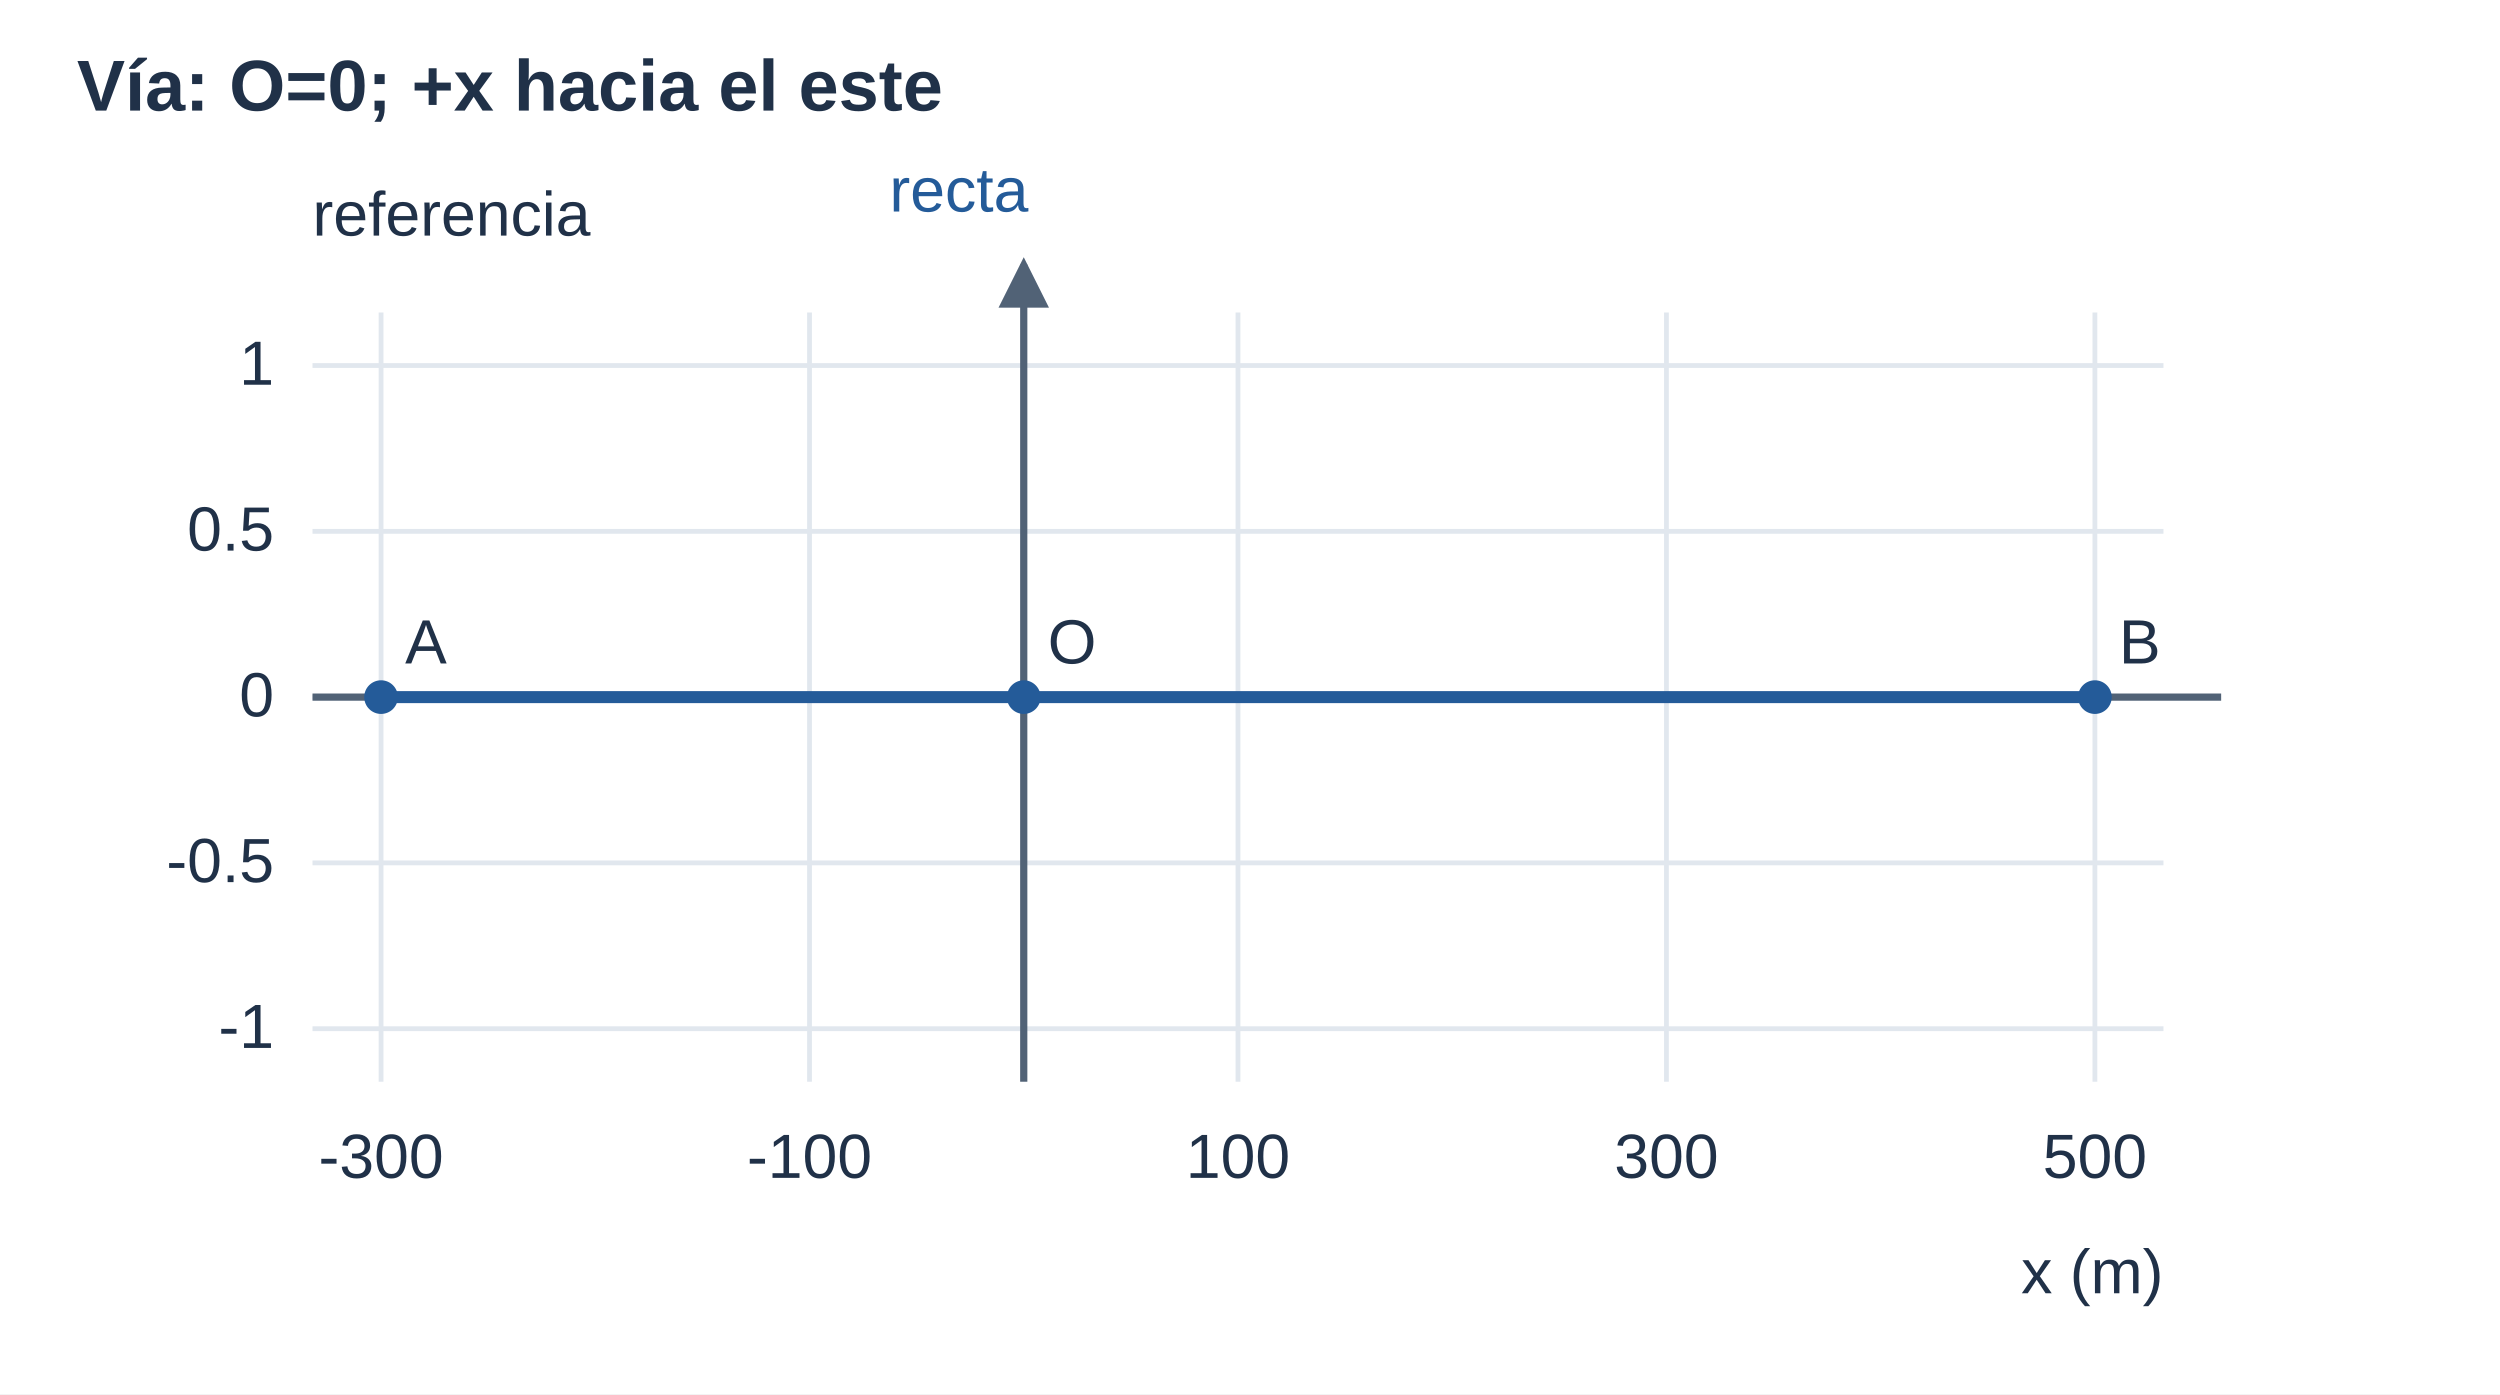
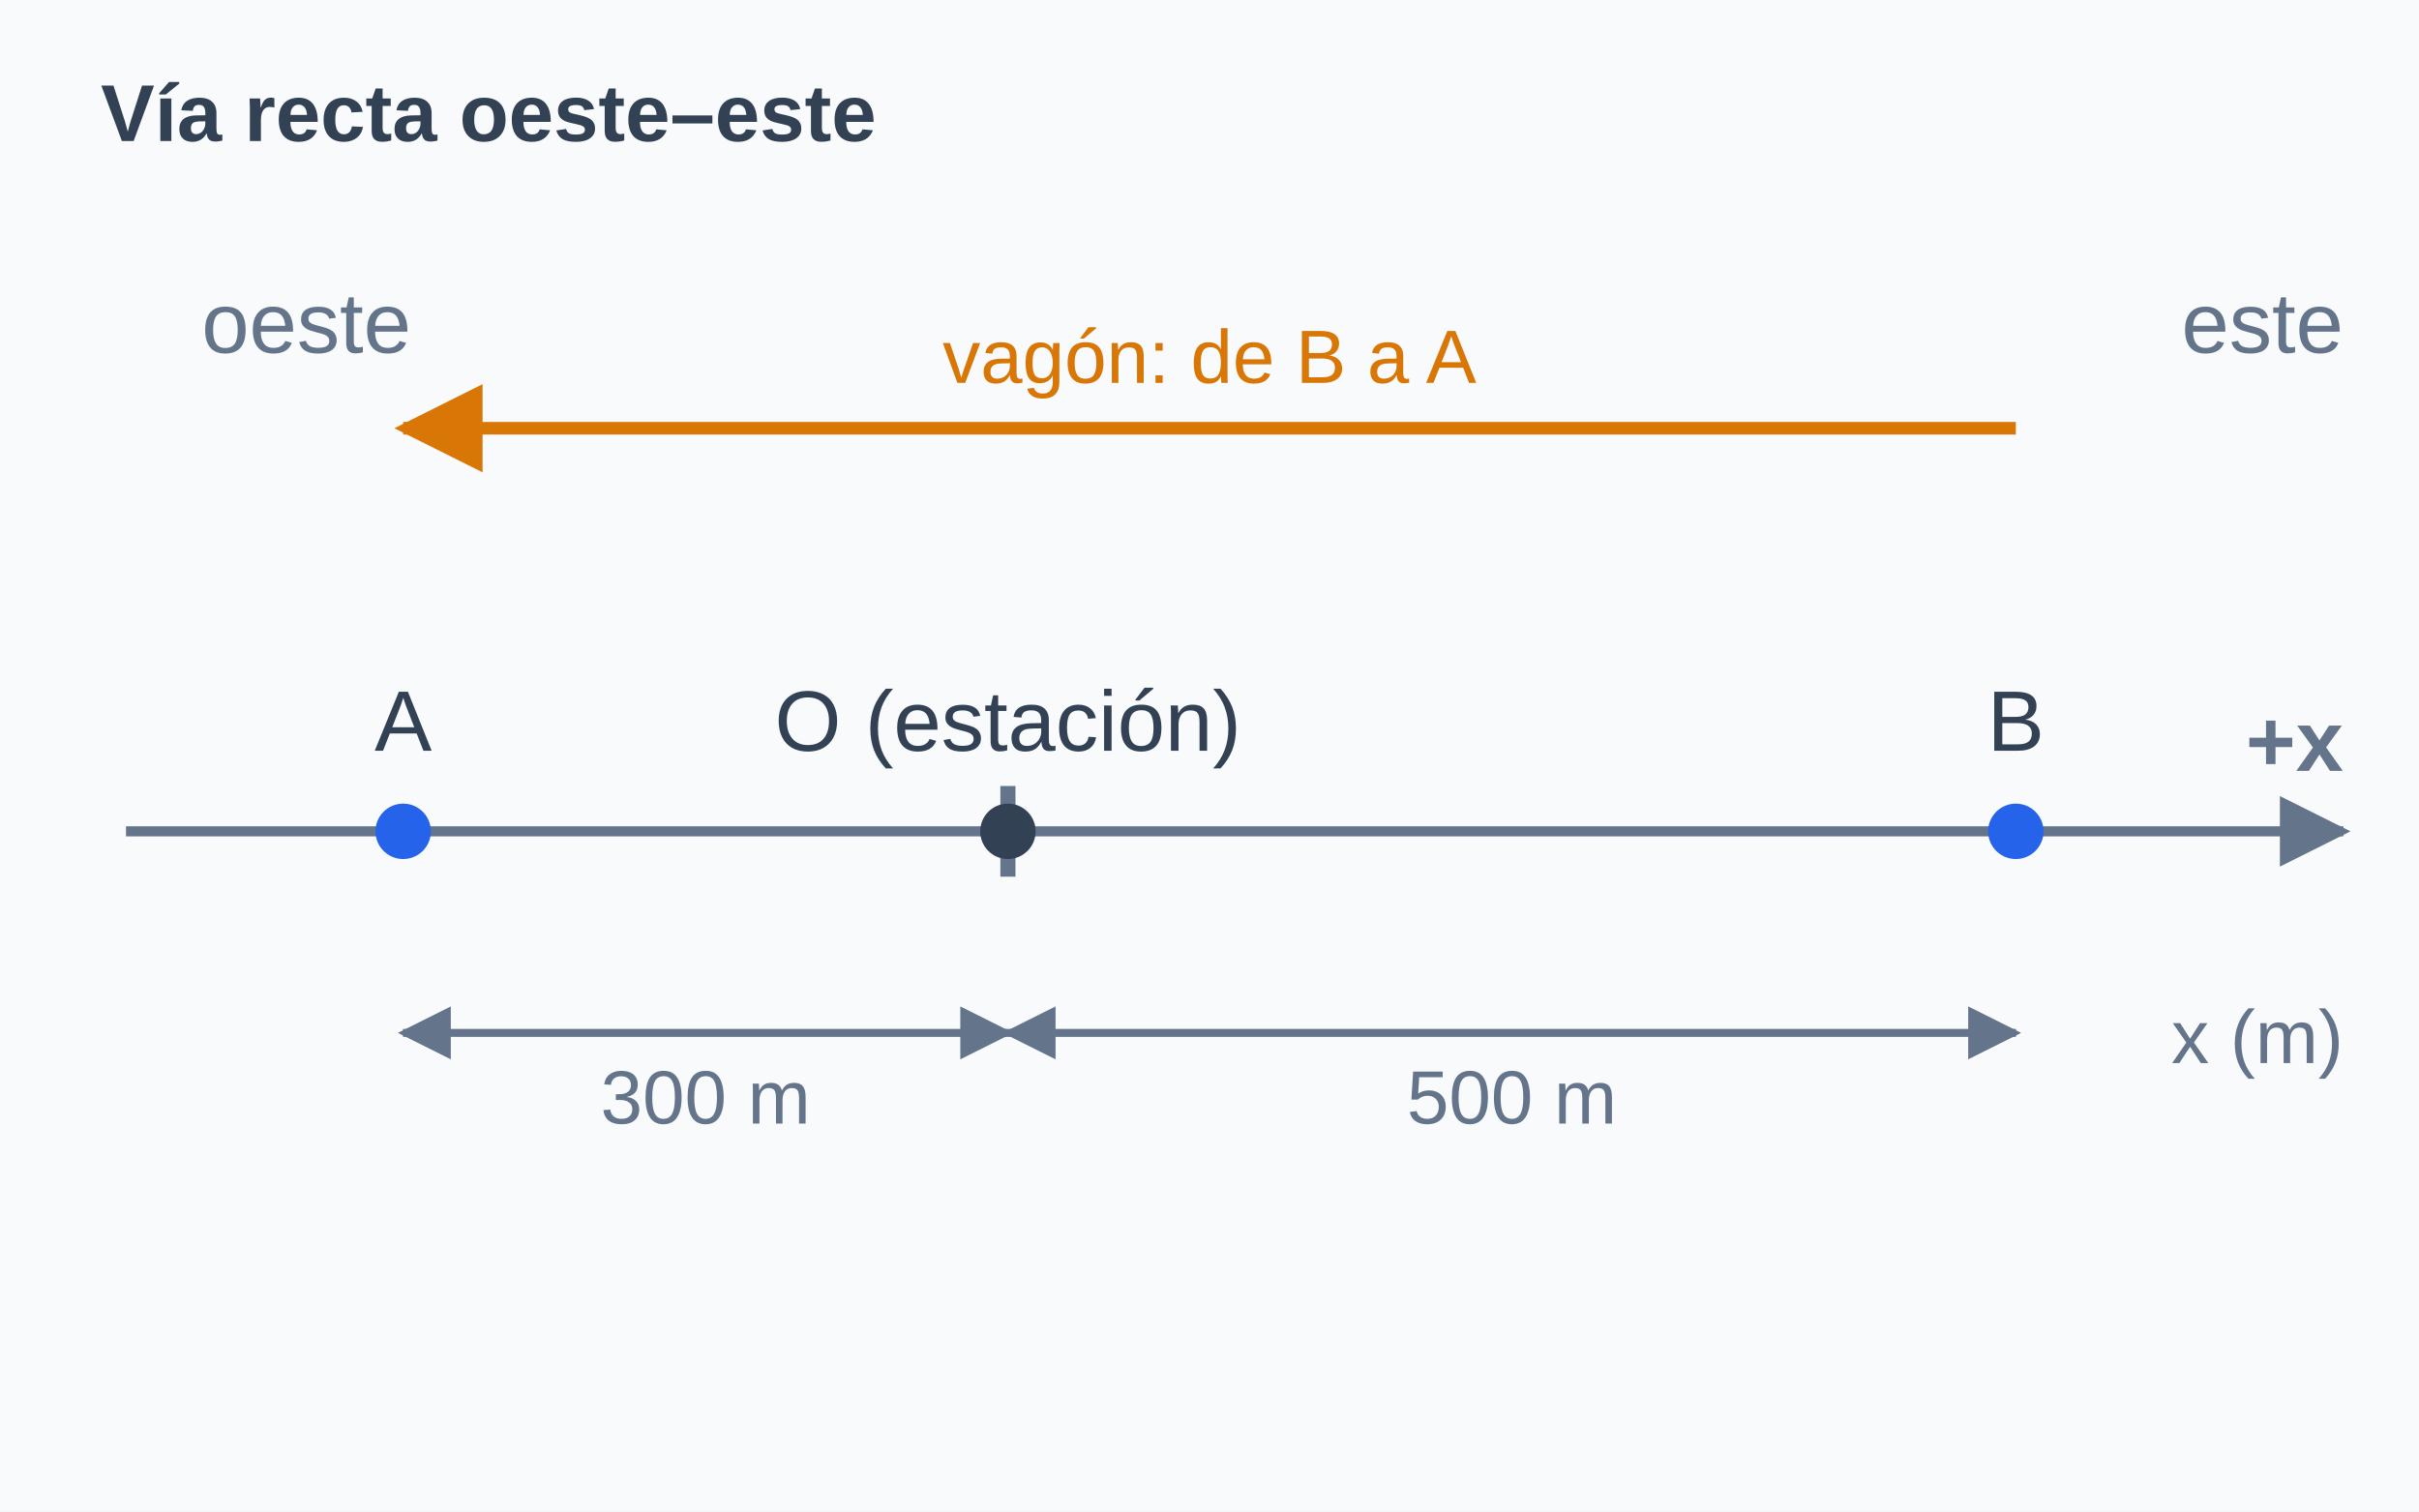
- <svg xmlns="http://www.w3.org/2000/svg" viewBox="0 0 520 290" role="img" aria-labelledby="title desc" style="max-width:100%;height:auto">
+ <svg xmlns="http://www.w3.org/2000/svg" viewBox="0 0 480 300" role="img" aria-labelledby="title desc">
  <defs>
-     <marker id="arrow" markerWidth="7" markerHeight="7" refX="6" refY="3.5" orient="auto-start-reverse">
-       <path d="M0 0 L7 3.5 L0 7Z" fill="context-stroke" />
+     <marker id="a-axis" viewBox="0 0 10 10" refX="9" refY="5" markerWidth="7" markerHeight="7" orient="auto-start-reverse">
+       <path d="M0 0 L10 5 L0 10 Z" fill="#64748b" />
+     </marker>
+     <marker id="a-blue" viewBox="0 0 10 10" refX="9" refY="5" markerWidth="7" markerHeight="7" orient="auto-start-reverse">
+       <path d="M0 0 L10 5 L0 10 Z" fill="#2563eb" />
+     </marker>
+     <marker id="a-amber" viewBox="0 0 10 10" refX="9" refY="5" markerWidth="7" markerHeight="7" orient="auto-start-reverse">
+       <path d="M0 0 L10 5 L0 10 Z" fill="#d97706" />
+     </marker>
+     <marker id="a-green" viewBox="0 0 10 10" refX="9" refY="5" markerWidth="7" markerHeight="7" orient="auto-start-reverse">
+       <path d="M0 0 L10 5 L0 10 Z" fill="#16a34a" />
+     </marker>
+     <marker id="a-red" viewBox="0 0 10 10" refX="9" refY="5" markerWidth="7" markerHeight="7" orient="auto-start-reverse">
+       <path d="M0 0 L10 5 L0 10 Z" fill="#dc2626" />
+     </marker>
+     <marker id="a-grey" viewBox="0 0 10 10" refX="9" refY="5" markerWidth="7" markerHeight="7" orient="auto-start-reverse">
+       <path d="M0 0 L10 5 L0 10 Z" fill="#94a3b8" />
    </marker>
  </defs>
-   <rect width="100%" height="100%" fill="white" />
-   <g font-family="Arial,sans-serif" font-size="13" fill="#203148">
-     <text x="16" y="23" font-size="15" font-weight="bold">Vía: O=0; +x hacia el este</text>
-     <path d="M79.26 65V225 M65 213.97H450" stroke="#e1e7ee" fill="none" />
-     <text x="79.26" y="245" text-anchor="middle">-300</text>
-     <text x="57" y="217.97" text-anchor="end">-1</text>
-     <path d="M168.38 65V225 M65 179.48H450" stroke="#e1e7ee" fill="none" />
-     <text x="168.38" y="245" text-anchor="middle">-100</text>
-     <text x="57" y="183.48" text-anchor="end">-0.5</text>
-     <path d="M257.50 65V225 M65 145.00H450" stroke="#e1e7ee" fill="none" />
-     <text x="257.50" y="245" text-anchor="middle">100</text>
-     <text x="57" y="149.00" text-anchor="end">0</text>
-     <path d="M346.62 65V225 M65 110.52H450" stroke="#e1e7ee" fill="none" />
-     <text x="346.62" y="245" text-anchor="middle">300</text>
-     <text x="57" y="114.52" text-anchor="end">0.5</text>
-     <path d="M435.74 65V225 M65 76.03H450" stroke="#e1e7ee" fill="none" />
-     <text x="435.74" y="245" text-anchor="middle">500</text>
-     <text x="57" y="80.03" text-anchor="end">1</text>
-     <path d="M65 145.00H462 M212.94 225V55" stroke="#516276" stroke-width="1.5" fill="none" marker-end="url(#arrow)" />
-     <text x="450" y="269" text-anchor="end">x (m)</text>
-     <text x="65" y="49">referencia</text>
-     <polyline points="79.26,145.00 435.74,145.00" fill="none" stroke="#245b99" stroke-width="2.5" />
-     <text x="185" y="44" fill="#245b99">recta</text>
-     <circle cx="79.26" cy="145.00" r="3.5" fill="#245b99" />
-     <text x="84.26" y="138.00">A</text>
-     <circle cx="212.94" cy="145.00" r="3.5" fill="#245b99" />
-     <text x="217.94" y="138.00">O</text>
-     <circle cx="435.74" cy="145.00" r="3.5" fill="#245b99" />
-     <text x="440.74" y="138.00">B</text>
+   <rect width="480" height="300" fill="#f8fafc" />
+   <g font-family="Arial, sans-serif">
+     <path d="M25.0 165.0 L465.0 165.0" fill="none" stroke="#64748b" stroke-width="2" marker-end="url(#a-axis)" />
+     <text x="465.0" y="153.0" font-size="17" text-anchor="end" fill="#64748b" font-weight="bold">+x</text>
+     <path d="M200.0 156.0 L200.0 174.0" fill="none" stroke="#64748b" stroke-width="3" />
+     <text x="465.0" y="211.0" font-size="15" text-anchor="end" fill="#64748b">x (m)</text>
+     <circle cx="80.0" cy="165.0" r="5.5" fill="#2563eb" />
+     <text x="80.0" y="149.0" font-size="17" text-anchor="middle" fill="#334155">A</text>
+     <circle cx="200.0" cy="165.0" r="5.5" fill="#334155" />
+     <text x="200.0" y="149.0" font-size="17" text-anchor="middle" fill="#334155">O (estación)</text>
+     <circle cx="400.0" cy="165.0" r="5.5" fill="#2563eb" />
+     <text x="400.0" y="149.0" font-size="17" text-anchor="middle" fill="#334155">B</text>
+     <path d="M80.0 205.0 L200.0 205.0" fill="none" stroke="#64748b" stroke-width="1.5" marker-end="url(#a-axis)" />
+     <path d="M200.0 205.0 L80.0 205.0" fill="none" stroke="#64748b" stroke-width="1.5" marker-end="url(#a-axis)" />
+     <text x="140.0" y="223.0" font-size="15" text-anchor="middle" fill="#64748b">300 m</text>
+     <path d="M200.0 205.0 L400.0 205.0" fill="none" stroke="#64748b" stroke-width="1.5" marker-end="url(#a-axis)" />
+     <path d="M400.0 205.0 L200.0 205.0" fill="none" stroke="#64748b" stroke-width="1.5" marker-end="url(#a-axis)" />
+     <text x="300.0" y="223.0" font-size="15" text-anchor="middle" fill="#64748b">500 m</text>
+     <text x="40.0" y="70.0" font-size="17" text-anchor="start" fill="#64748b">oeste</text>
+     <text x="465.0" y="70.0" font-size="17" text-anchor="end" fill="#64748b">este</text>
+     <path d="M400.0 85.0 L80.0 85.0" fill="none" stroke="#d97706" stroke-width="2.5" marker-end="url(#a-amber)" />
+     <text x="240.0" y="76.0" font-size="15" text-anchor="middle" fill="#d97706">vagón: de B a A</text>
+     <text x="20.0" y="28.0" font-size="16" text-anchor="start" fill="#334155" font-weight="bold">Vía recta oeste–este</text>
  </g>
</svg>
